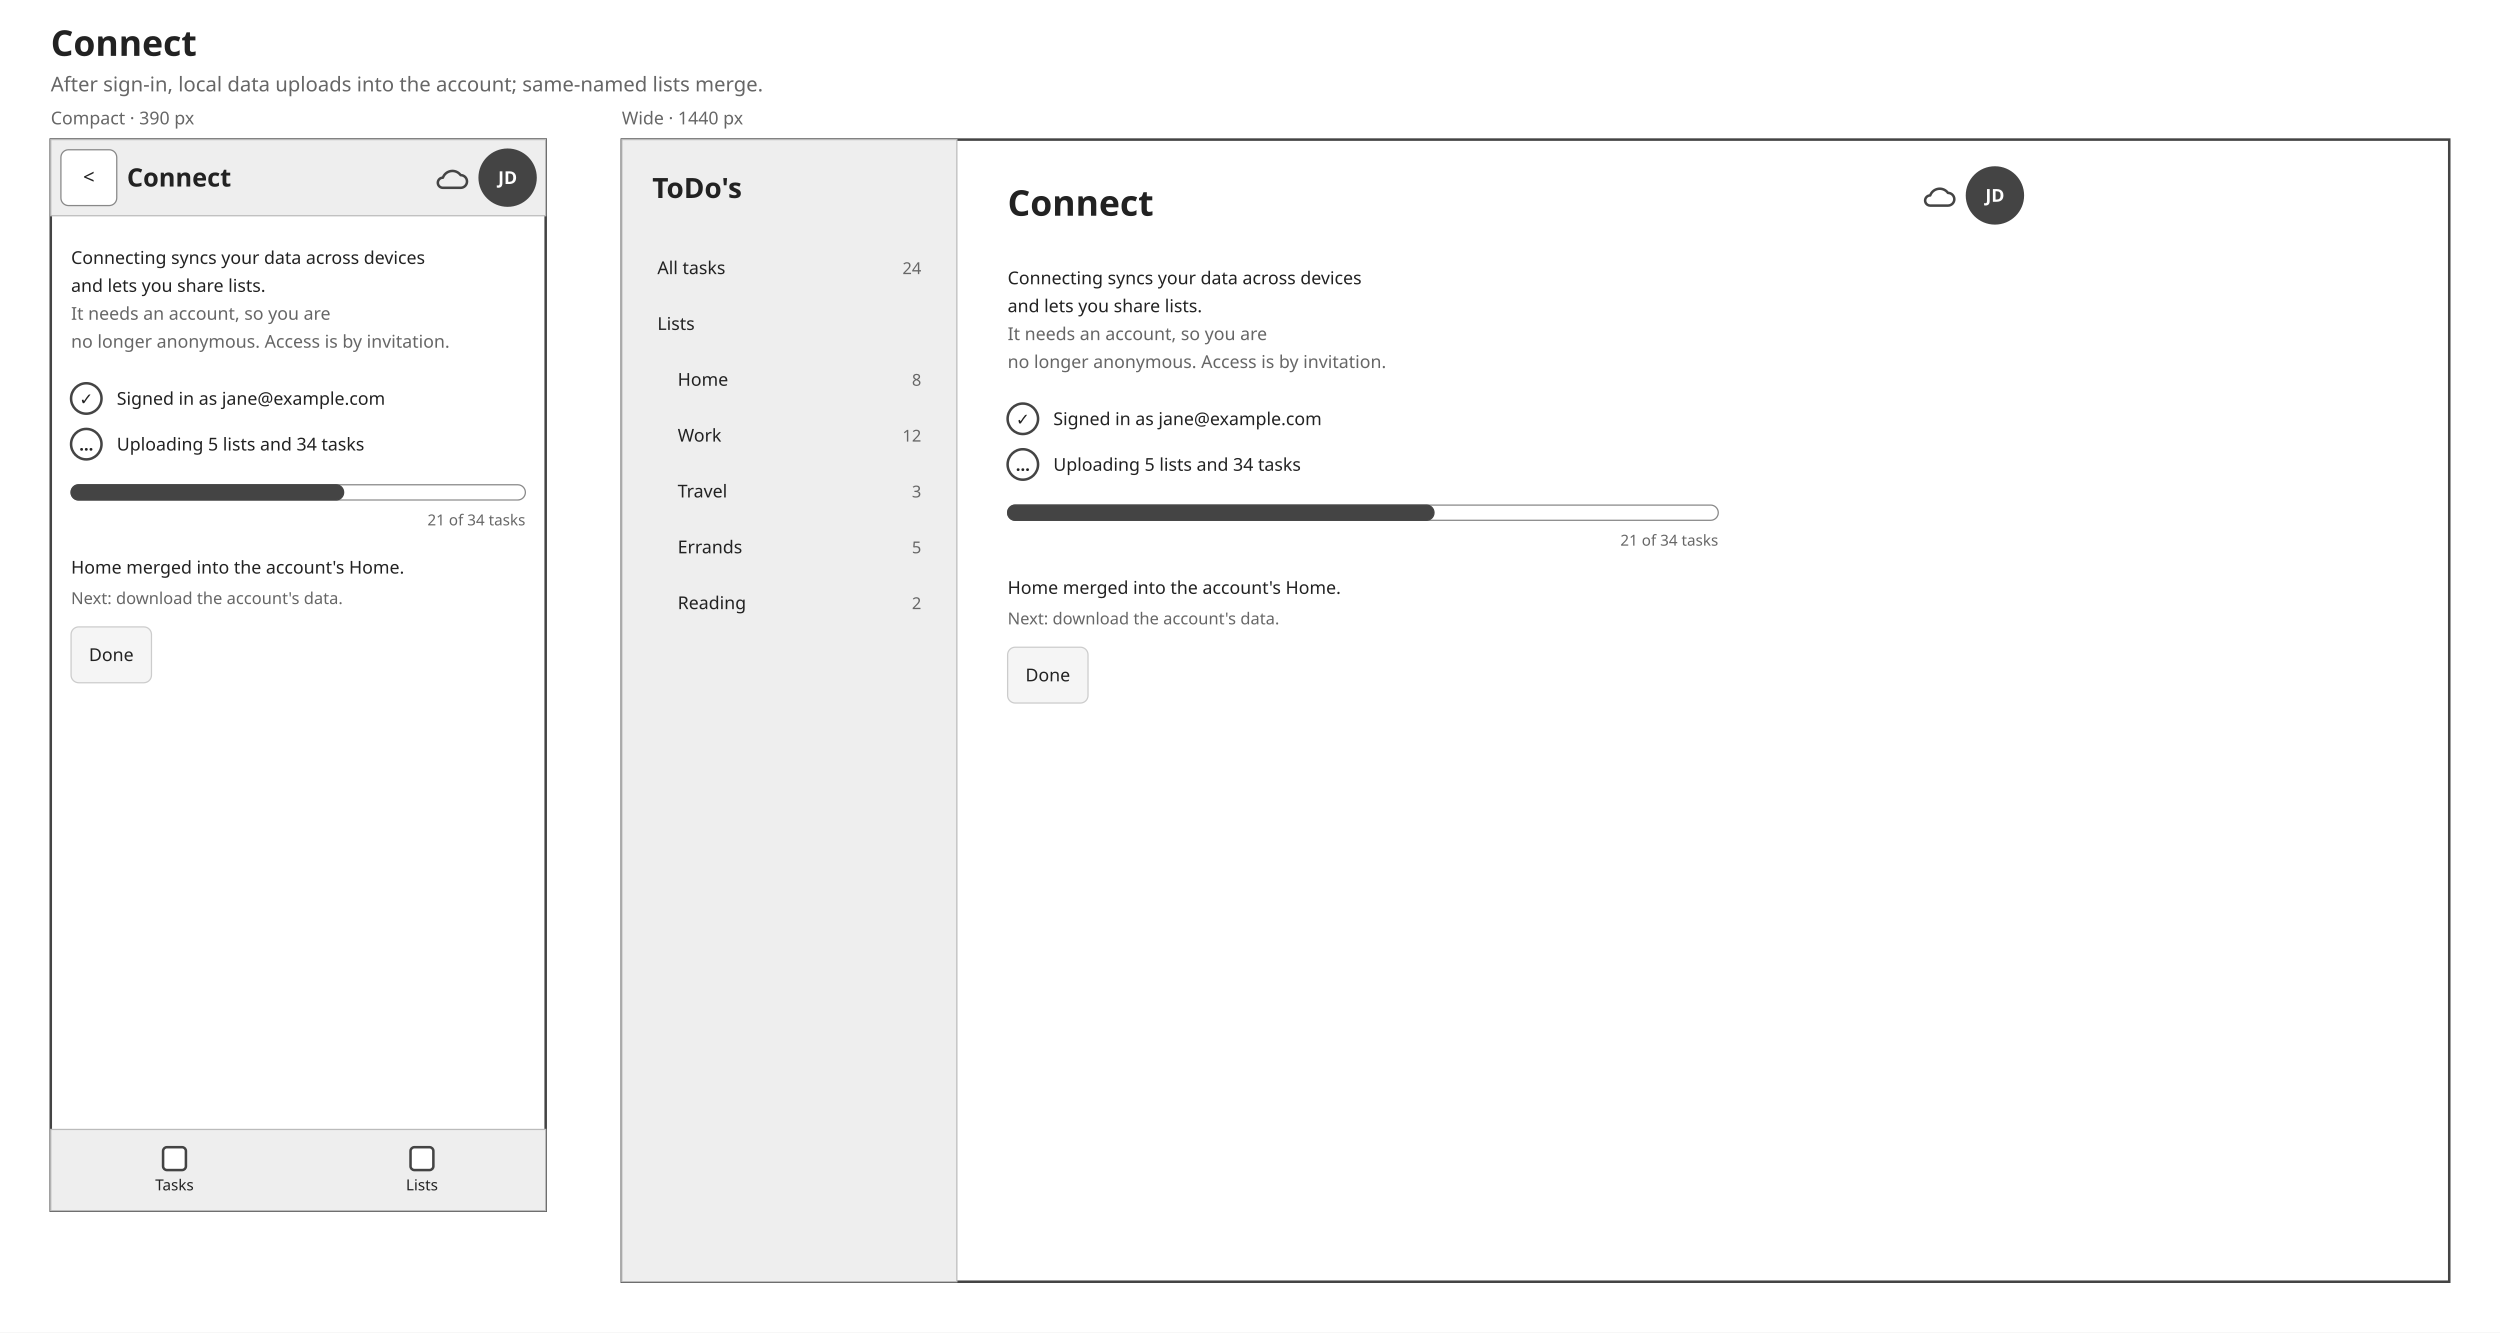
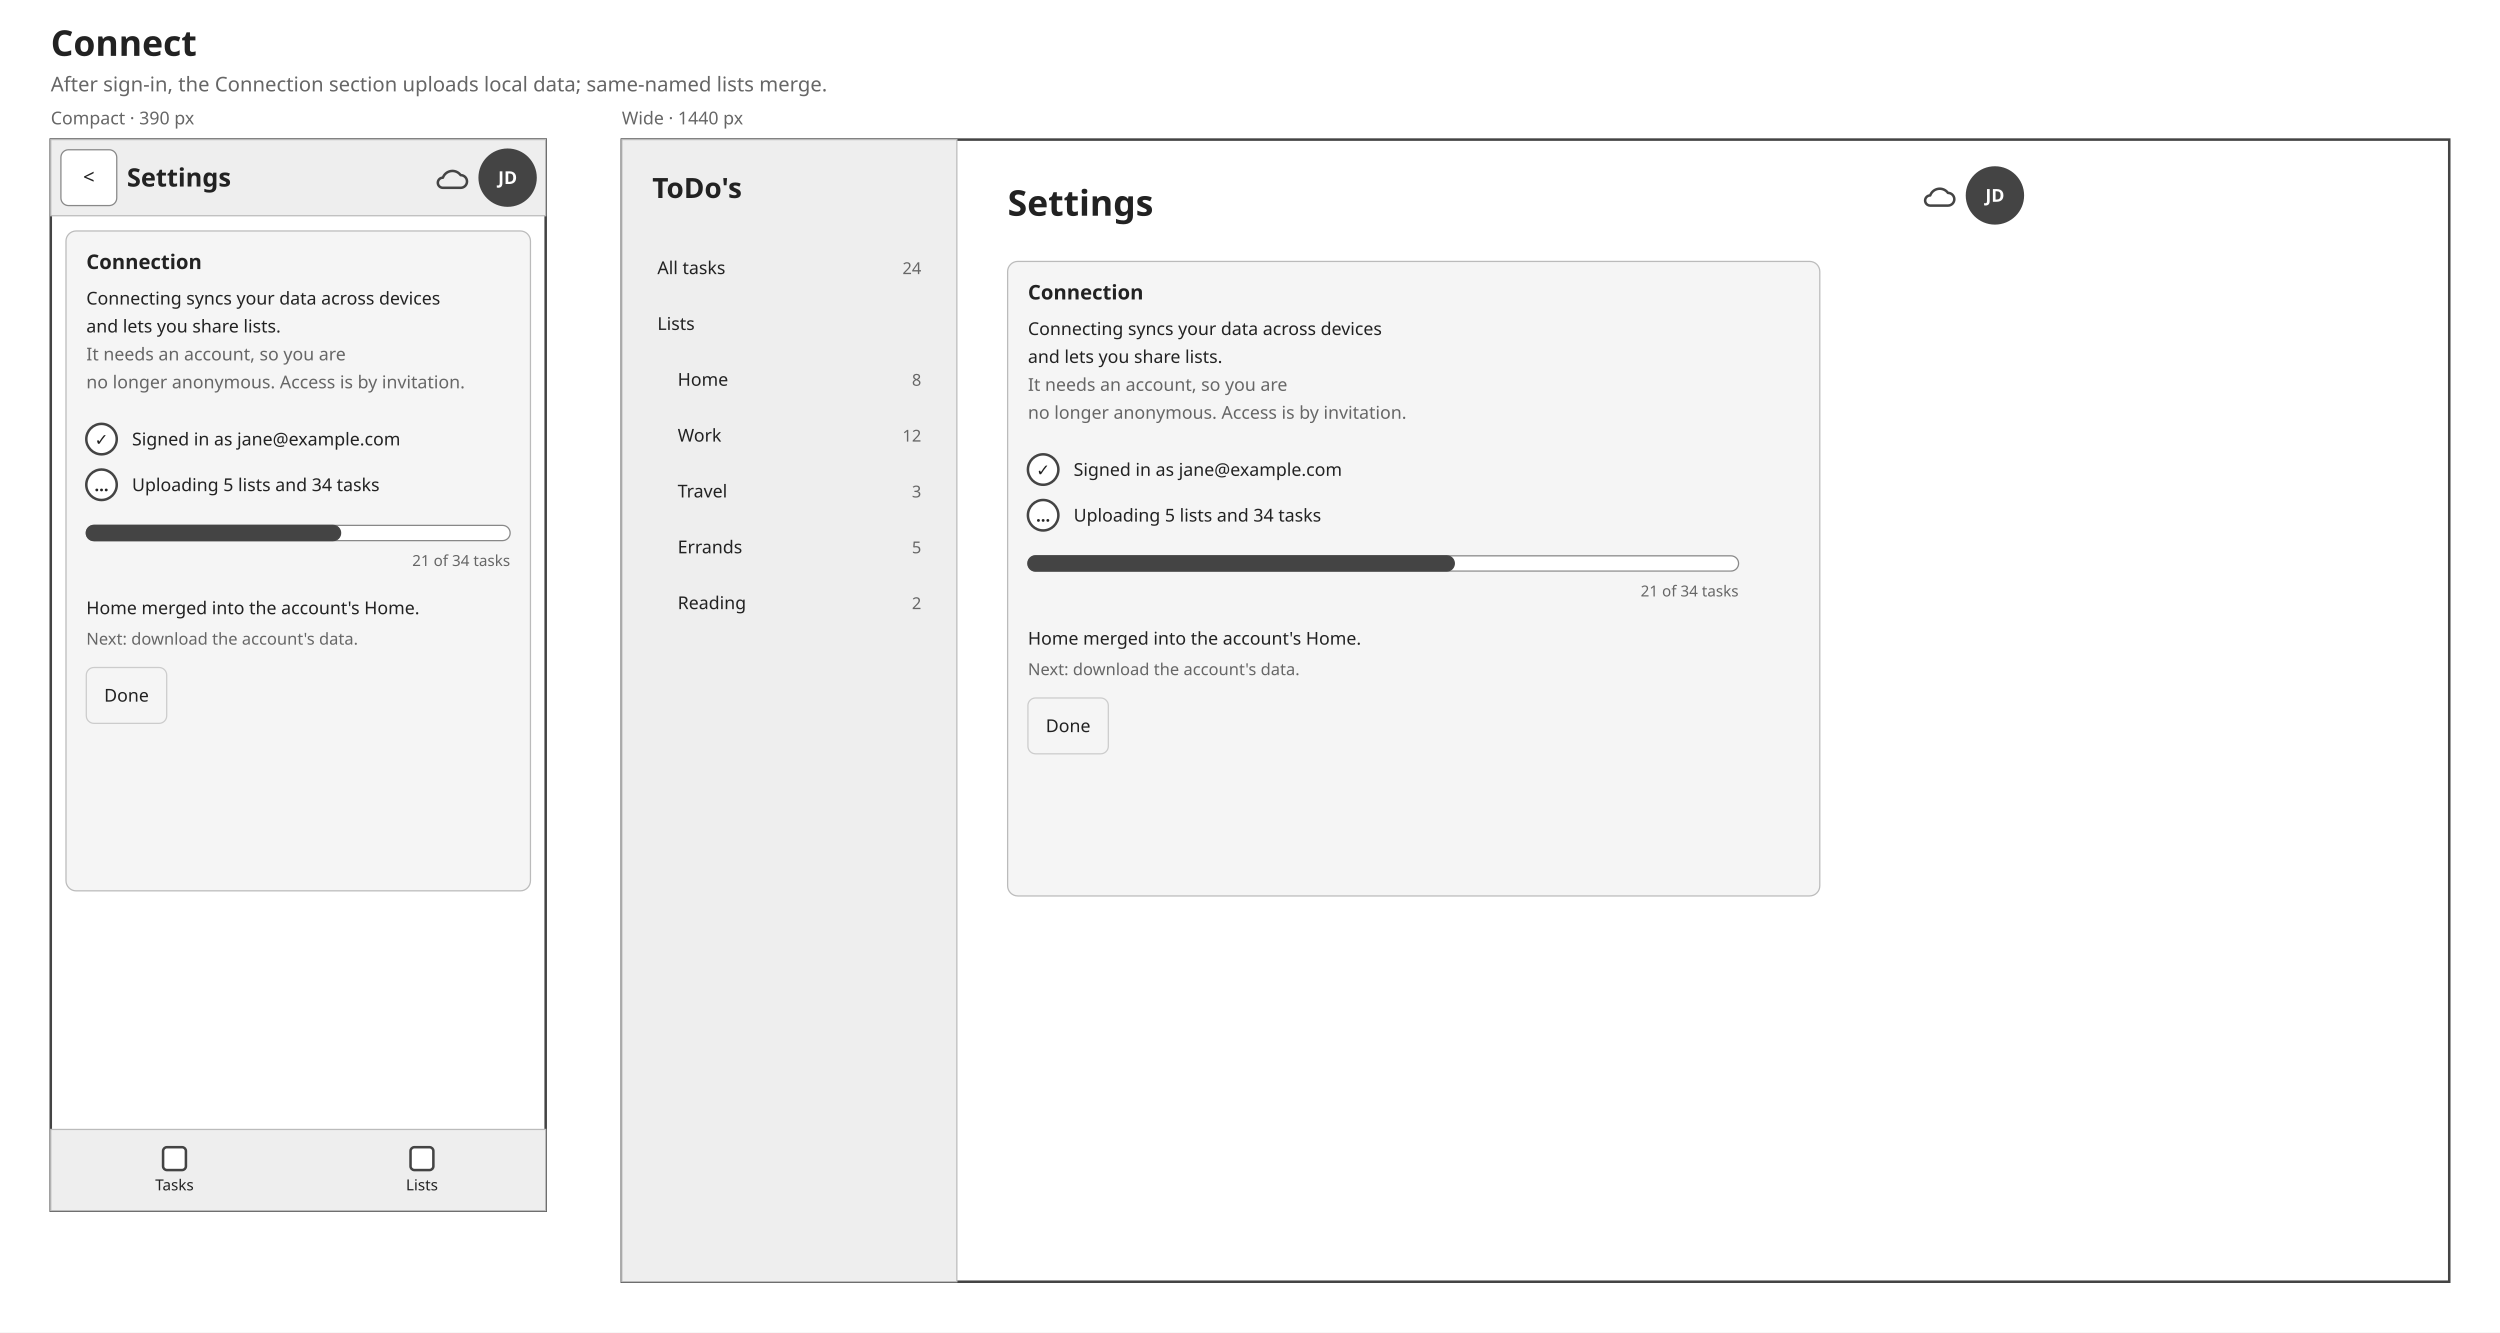
<svg xmlns="http://www.w3.org/2000/svg" width="1970" height="1050" viewBox="0 0 1970 1050">
  <style>
text { font-family: sans-serif; fill: #222222; }
.muted { fill: #666666; }
.on-primary { fill: #ffffff; }
.bold { font-weight: bold; }
rect.frame { fill: #ffffff; stroke: #444444; stroke-width: 2; }
.bar { fill: #eeeeee; stroke: #bbbbbb; }
.box { fill: #f5f5f5; stroke: #bbbbbb; }
.control { fill: #ffffff; stroke: #888888; }
.disabled { fill: #f5f5f5; stroke: #cccccc; }
.primary { fill: #444444; stroke: #444444; }
.selected { fill: #dddddd; stroke: #999999; }
.chip { fill: #eeeeee; stroke: #cccccc; }
.signal { fill: #ffffff; stroke: #222222; stroke-width: 2; }
.scrim { fill: #888888; fill-opacity: 0.5; }
.rule { stroke: #cccccc; }
.drop { stroke: #222222; stroke-width: 3; }
.icon { fill: #ffffff; stroke: #444444; stroke-width: 2; }
.icon-fill { fill: #444444; stroke: #444444; stroke-width: 2; }
.icon-mark { fill: none; stroke: #ffffff; stroke-width: 2; }
.icon-line { stroke: #444444; stroke-width: 2; }
.icon-line-open { fill: none; stroke: #444444; stroke-width: 2; stroke-linecap: round; stroke-linejoin: round; }
  </style>
  <rect x="0" y="0" width="1970" height="1050" fill="#ffffff" />
  <text x="40" y="44" font-size="28" class="bold">Connect</text>
-   <text x="40" y="72" font-size="16" class="muted">After sign-in, local data uploads into the account; same-named lists merge.</text>
+   <text x="40" y="72" font-size="16" class="muted">After sign-in, the Connection section uploads local data; same-named lists merge.</text>
  <text x="40" y="98" font-size="14" class="muted">Compact · 390 px</text>
  <text x="490" y="98" font-size="14" class="muted">Wide · 1440 px</text>
  <g class="frame" data-width="390" data-height="844" transform="translate(40 110)">
    <rect x="0" y="0" width="390" height="844" rx="0" class="frame" />
    <rect x="0" y="0" width="390" height="60" rx="0" class="bar" />
    <rect x="8" y="8" width="44" height="44" rx="6" class="control" />
    <text x="30" y="35" font-size="16" text-anchor="middle">&lt;</text>
    <circle cx="360" cy="30" r="22" class="icon-fill" />
    <text x="360" y="35" font-size="14" class="on-primary bold" text-anchor="middle">JD</text>
    <path d="M 309 38 H 323 A 5 5 0 0 0 323 28 A 8 8 0 0 0 309 30 A 4 4 0 0 0 309 38 Z" class="icon-line-open" />
-     <text x="60" y="37" font-size="20" class="bold">Connect</text>
-     <text x="16" y="98" font-size="14">Connecting syncs your data across devices</text>
-     <text x="16" y="120" font-size="14">and lets you share lists.</text>
-     <text x="16" y="142" font-size="14" class="muted">It needs an account, so you are</text>
-     <text x="16" y="164" font-size="14" class="muted">no longer anonymous. Access is by invitation.</text>
-     <circle cx="28" cy="204" r="12" class="icon" />
-     <text x="28" y="209" font-size="13" class="bold" text-anchor="middle">✓</text>
-     <text x="52" y="209" font-size="14">Signed in as jane@example.com</text>
-     <circle cx="28" cy="240" r="12" class="icon" />
-     <text x="28" y="245" font-size="13" class="bold" text-anchor="middle">…</text>
-     <text x="52" y="245" font-size="14">Uploading 5 lists and 34 tasks</text>
-     <rect x="16" y="272" width="358" height="12" rx="6" class="control" />
-     <rect x="16" y="272" width="214.8" height="12" rx="6" class="primary" />
-     <text x="374" y="304" font-size="12" class="muted" text-anchor="end">21 of 34 tasks</text>
-     <text x="16" y="342" font-size="14">Home merged into the account's Home.</text>
-     <text x="16" y="366" font-size="13" class="muted">Next: download the account's data.</text>
-     <rect x="16" y="384" width="63.36" height="44" rx="6" class="disabled" />
-     <text x="47.68" y="410.9" font-size="14" text-anchor="middle">Done</text>
+     <text x="60" y="37" font-size="20" class="bold">Settings</text>
+     <rect x="12" y="72" width="366" height="520" rx="8" class="box" />
+     <text x="28" y="102" font-size="16" class="bold">Connection</text>
+     <text x="28" y="130" font-size="14">Connecting syncs your data across devices</text>
+     <text x="28" y="152" font-size="14">and lets you share lists.</text>
+     <text x="28" y="174" font-size="14" class="muted">It needs an account, so you are</text>
+     <text x="28" y="196" font-size="14" class="muted">no longer anonymous. Access is by invitation.</text>
+     <circle cx="40" cy="236" r="12" class="icon" />
+     <text x="40" y="241" font-size="13" class="bold" text-anchor="middle">✓</text>
+     <text x="64" y="241" font-size="14">Signed in as jane@example.com</text>
+     <circle cx="40" cy="272" r="12" class="icon" />
+     <text x="40" y="277" font-size="13" class="bold" text-anchor="middle">…</text>
+     <text x="64" y="277" font-size="14">Uploading 5 lists and 34 tasks</text>
+     <rect x="28" y="304" width="334" height="12" rx="6" class="control" />
+     <rect x="28" y="304" width="200.4" height="12" rx="6" class="primary" />
+     <text x="362" y="336" font-size="12" class="muted" text-anchor="end">21 of 34 tasks</text>
+     <text x="28" y="374" font-size="14">Home merged into the account's Home.</text>
+     <text x="28" y="398" font-size="13" class="muted">Next: download the account's data.</text>
+     <rect x="28" y="416" width="63.36" height="44" rx="6" class="disabled" />
+     <text x="59.68" y="442.9" font-size="14" text-anchor="middle">Done</text>
    <rect x="0" y="780" width="390" height="64" rx="0" class="bar" />
    <rect x="88.5" y="794" width="18" height="18" rx="3" class="icon" />
    <text x="97.5" y="828" font-size="12" text-anchor="middle">Tasks</text>
    <rect x="283.5" y="794" width="18" height="18" rx="3" class="icon" />
    <text x="292.5" y="828" font-size="12" text-anchor="middle">Lists</text>
  </g>
  <g class="frame" data-width="1440" data-height="900" transform="translate(490 110)">
    <rect x="0" y="0" width="1440" height="900" rx="0" class="frame" />
    <rect x="0" y="0" width="264" height="900" rx="0" class="bar" />
    <text x="24" y="46" font-size="22" class="bold">ToDo's</text>
    <text x="28" y="106" font-size="14">All tasks</text>
    <text x="236" y="106" font-size="13" class="muted" text-anchor="end">24</text>
    <text x="28" y="150" font-size="14">Lists</text>
    <text x="44" y="194" font-size="14">Home</text>
    <text x="236" y="194" font-size="13" class="muted" text-anchor="end">8</text>
    <text x="44" y="238" font-size="14">Work</text>
    <text x="236" y="238" font-size="13" class="muted" text-anchor="end">12</text>
    <text x="44" y="282" font-size="14">Travel</text>
    <text x="236" y="282" font-size="13" class="muted" text-anchor="end">3</text>
    <text x="44" y="326" font-size="14">Errands</text>
    <text x="236" y="326" font-size="13" class="muted" text-anchor="end">5</text>
    <text x="44" y="370" font-size="14">Reading</text>
    <text x="236" y="370" font-size="13" class="muted" text-anchor="end">2</text>
    <circle cx="1082" cy="44" r="22" class="icon-fill" />
    <text x="1082" y="49" font-size="14" class="on-primary bold" text-anchor="middle">JD</text>
    <path d="M 1031 52 H 1045 A 5 5 0 0 0 1045 42 A 8 8 0 0 0 1031 44 A 4 4 0 0 0 1031 52 Z" class="icon-line-open" />
-     <text x="304" y="60" font-size="28" class="bold">Connect</text>
-     <text x="304" y="114" font-size="14">Connecting syncs your data across devices</text>
-     <text x="304" y="136" font-size="14">and lets you share lists.</text>
-     <text x="304" y="158" font-size="14" class="muted">It needs an account, so you are</text>
-     <text x="304" y="180" font-size="14" class="muted">no longer anonymous. Access is by invitation.</text>
-     <circle cx="316" cy="220" r="12" class="icon" />
-     <text x="316" y="225" font-size="13" class="bold" text-anchor="middle">✓</text>
-     <text x="340" y="225" font-size="14">Signed in as jane@example.com</text>
-     <circle cx="316" cy="256" r="12" class="icon" />
-     <text x="316" y="261" font-size="13" class="bold" text-anchor="middle">…</text>
-     <text x="340" y="261" font-size="14">Uploading 5 lists and 34 tasks</text>
-     <rect x="304" y="288" width="560" height="12" rx="6" class="control" />
-     <rect x="304" y="288" width="336" height="12" rx="6" class="primary" />
-     <text x="864" y="320" font-size="12" class="muted" text-anchor="end">21 of 34 tasks</text>
-     <text x="304" y="358" font-size="14">Home merged into the account's Home.</text>
-     <text x="304" y="382" font-size="13" class="muted">Next: download the account's data.</text>
-     <rect x="304" y="400" width="63.36" height="44" rx="6" class="disabled" />
-     <text x="335.68" y="426.9" font-size="14" text-anchor="middle">Done</text>
+     <text x="304" y="60" font-size="28" class="bold">Settings</text>
+     <rect x="304" y="96" width="640" height="500" rx="8" class="box" />
+     <text x="320" y="126" font-size="16" class="bold">Connection</text>
+     <text x="320" y="154" font-size="14">Connecting syncs your data across devices</text>
+     <text x="320" y="176" font-size="14">and lets you share lists.</text>
+     <text x="320" y="198" font-size="14" class="muted">It needs an account, so you are</text>
+     <text x="320" y="220" font-size="14" class="muted">no longer anonymous. Access is by invitation.</text>
+     <circle cx="332" cy="260" r="12" class="icon" />
+     <text x="332" y="265" font-size="13" class="bold" text-anchor="middle">✓</text>
+     <text x="356" y="265" font-size="14">Signed in as jane@example.com</text>
+     <circle cx="332" cy="296" r="12" class="icon" />
+     <text x="332" y="301" font-size="13" class="bold" text-anchor="middle">…</text>
+     <text x="356" y="301" font-size="14">Uploading 5 lists and 34 tasks</text>
+     <rect x="320" y="328" width="560" height="12" rx="6" class="control" />
+     <rect x="320" y="328" width="336" height="12" rx="6" class="primary" />
+     <text x="880" y="360" font-size="12" class="muted" text-anchor="end">21 of 34 tasks</text>
+     <text x="320" y="398" font-size="14">Home merged into the account's Home.</text>
+     <text x="320" y="422" font-size="13" class="muted">Next: download the account's data.</text>
+     <rect x="320" y="440" width="63.36" height="44" rx="6" class="disabled" />
+     <text x="351.68" y="466.9" font-size="14" text-anchor="middle">Done</text>
  </g>
</svg>
